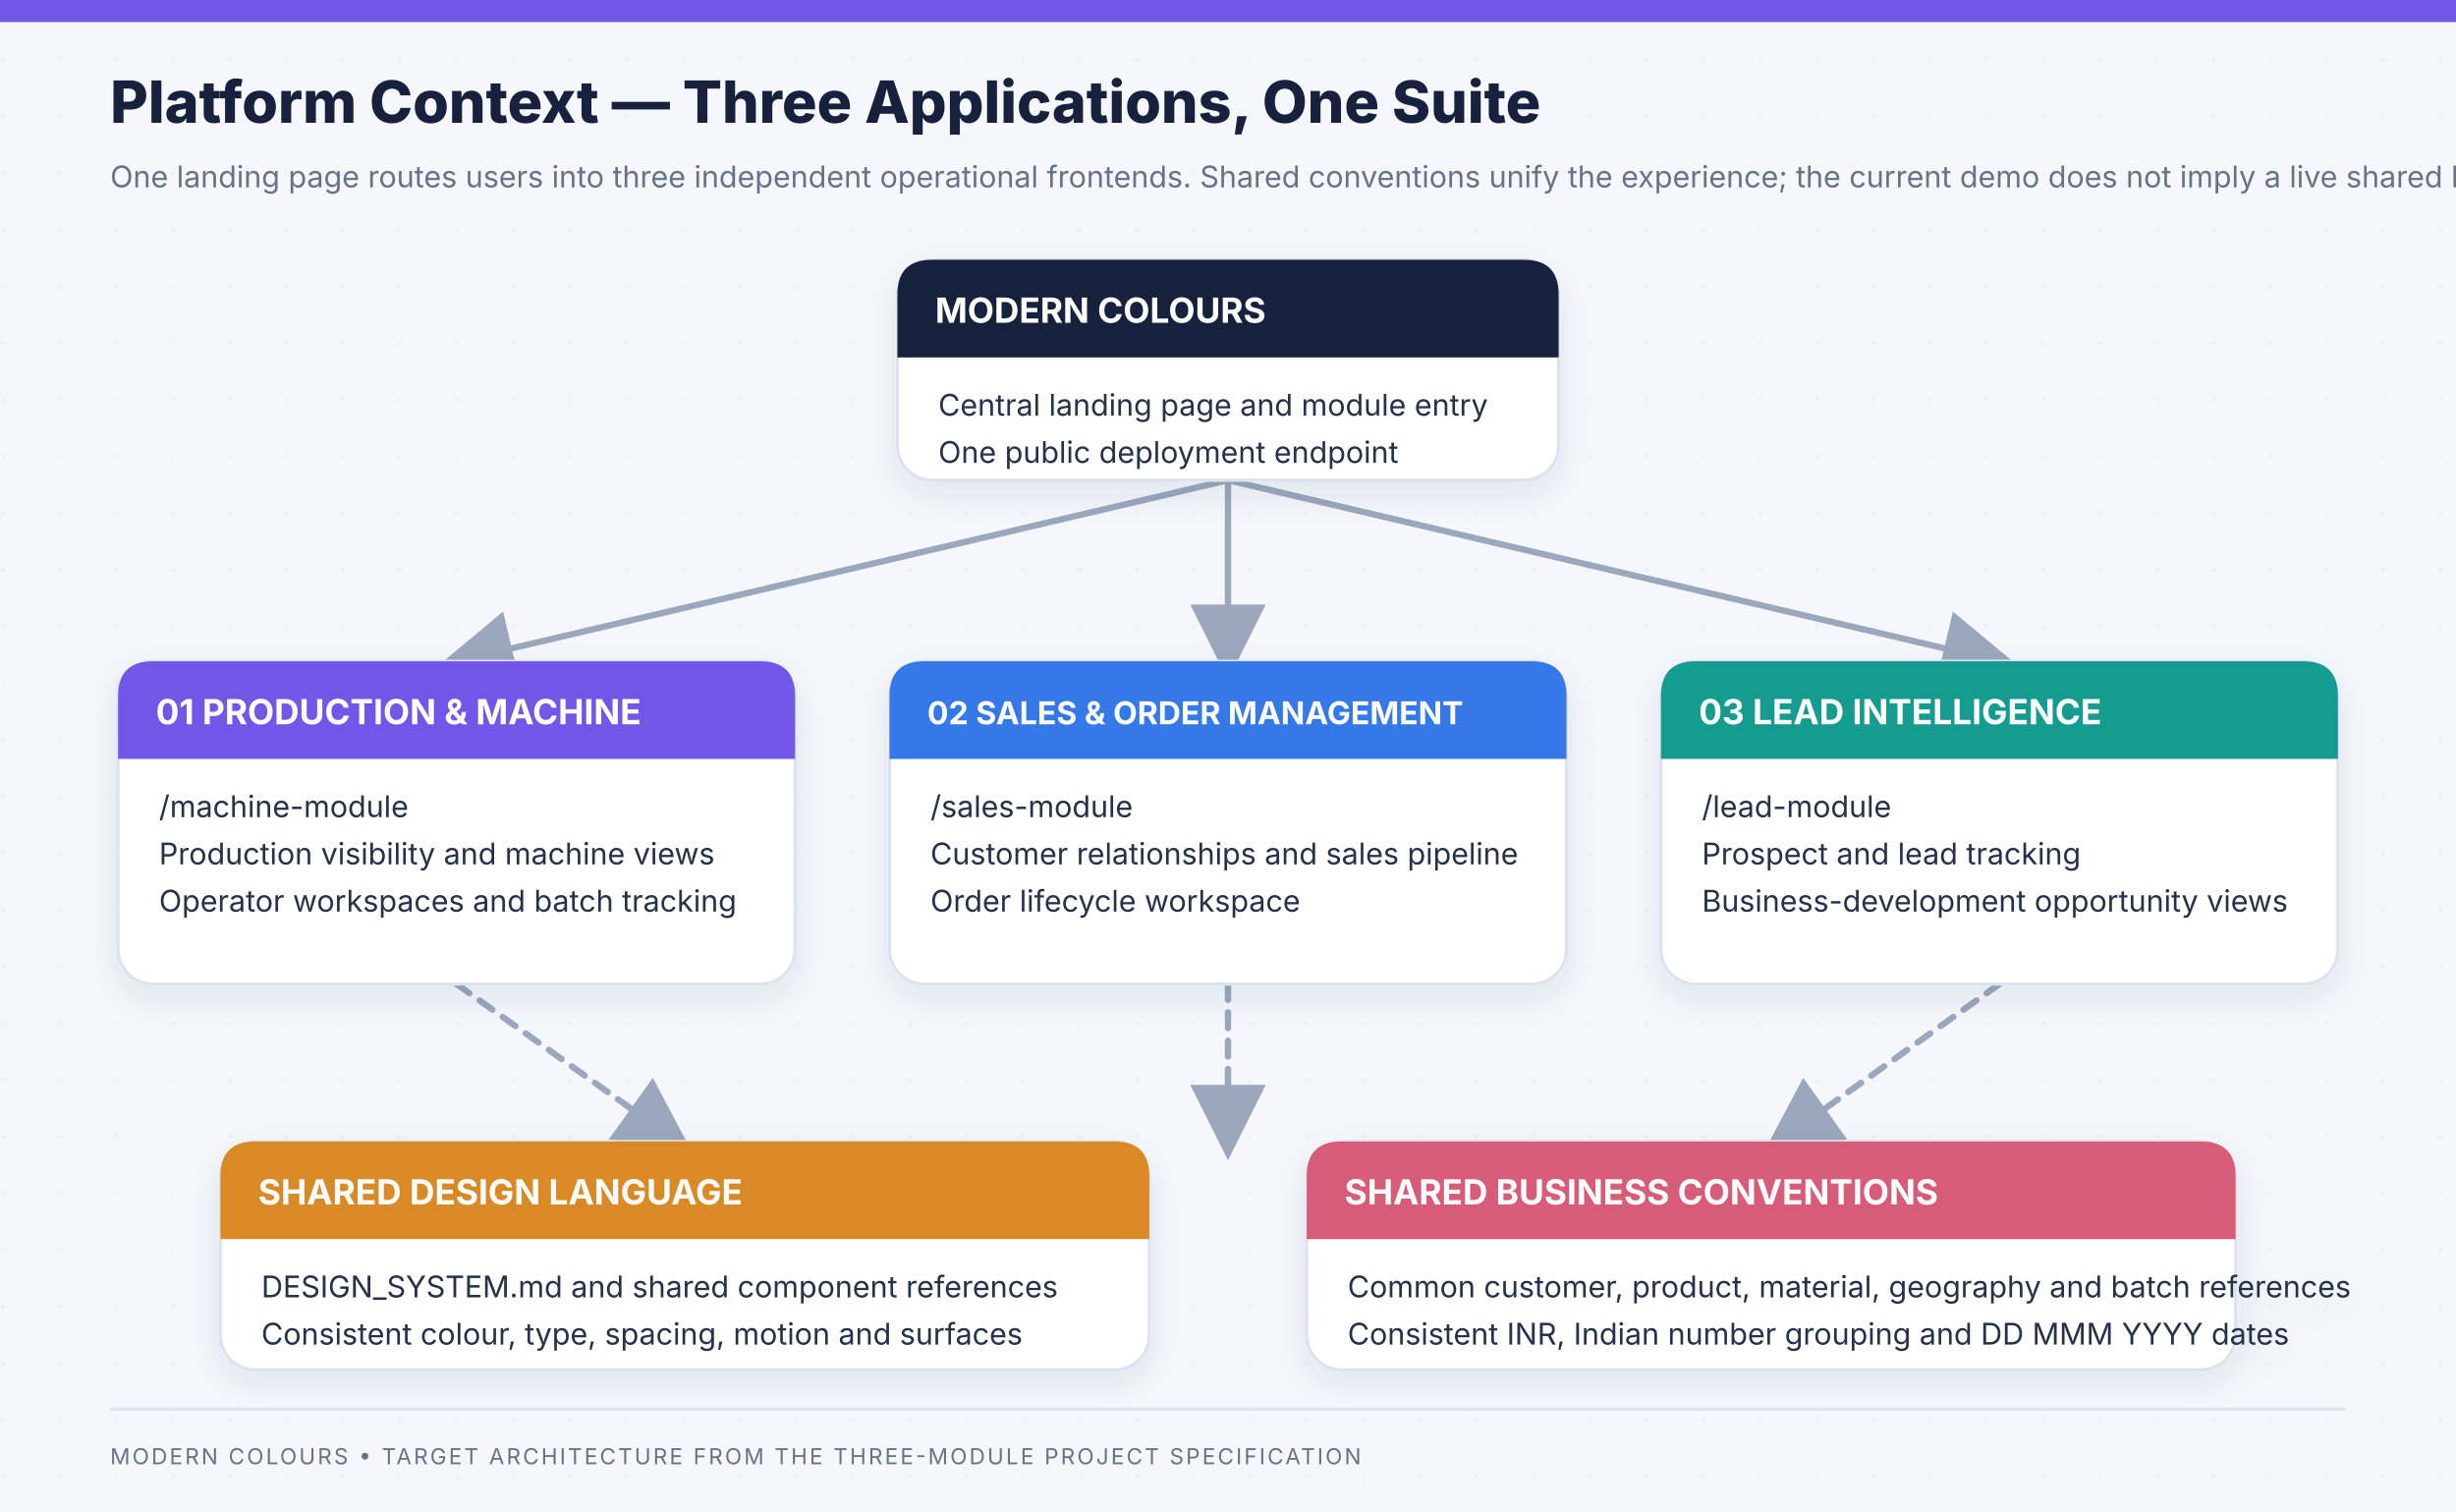
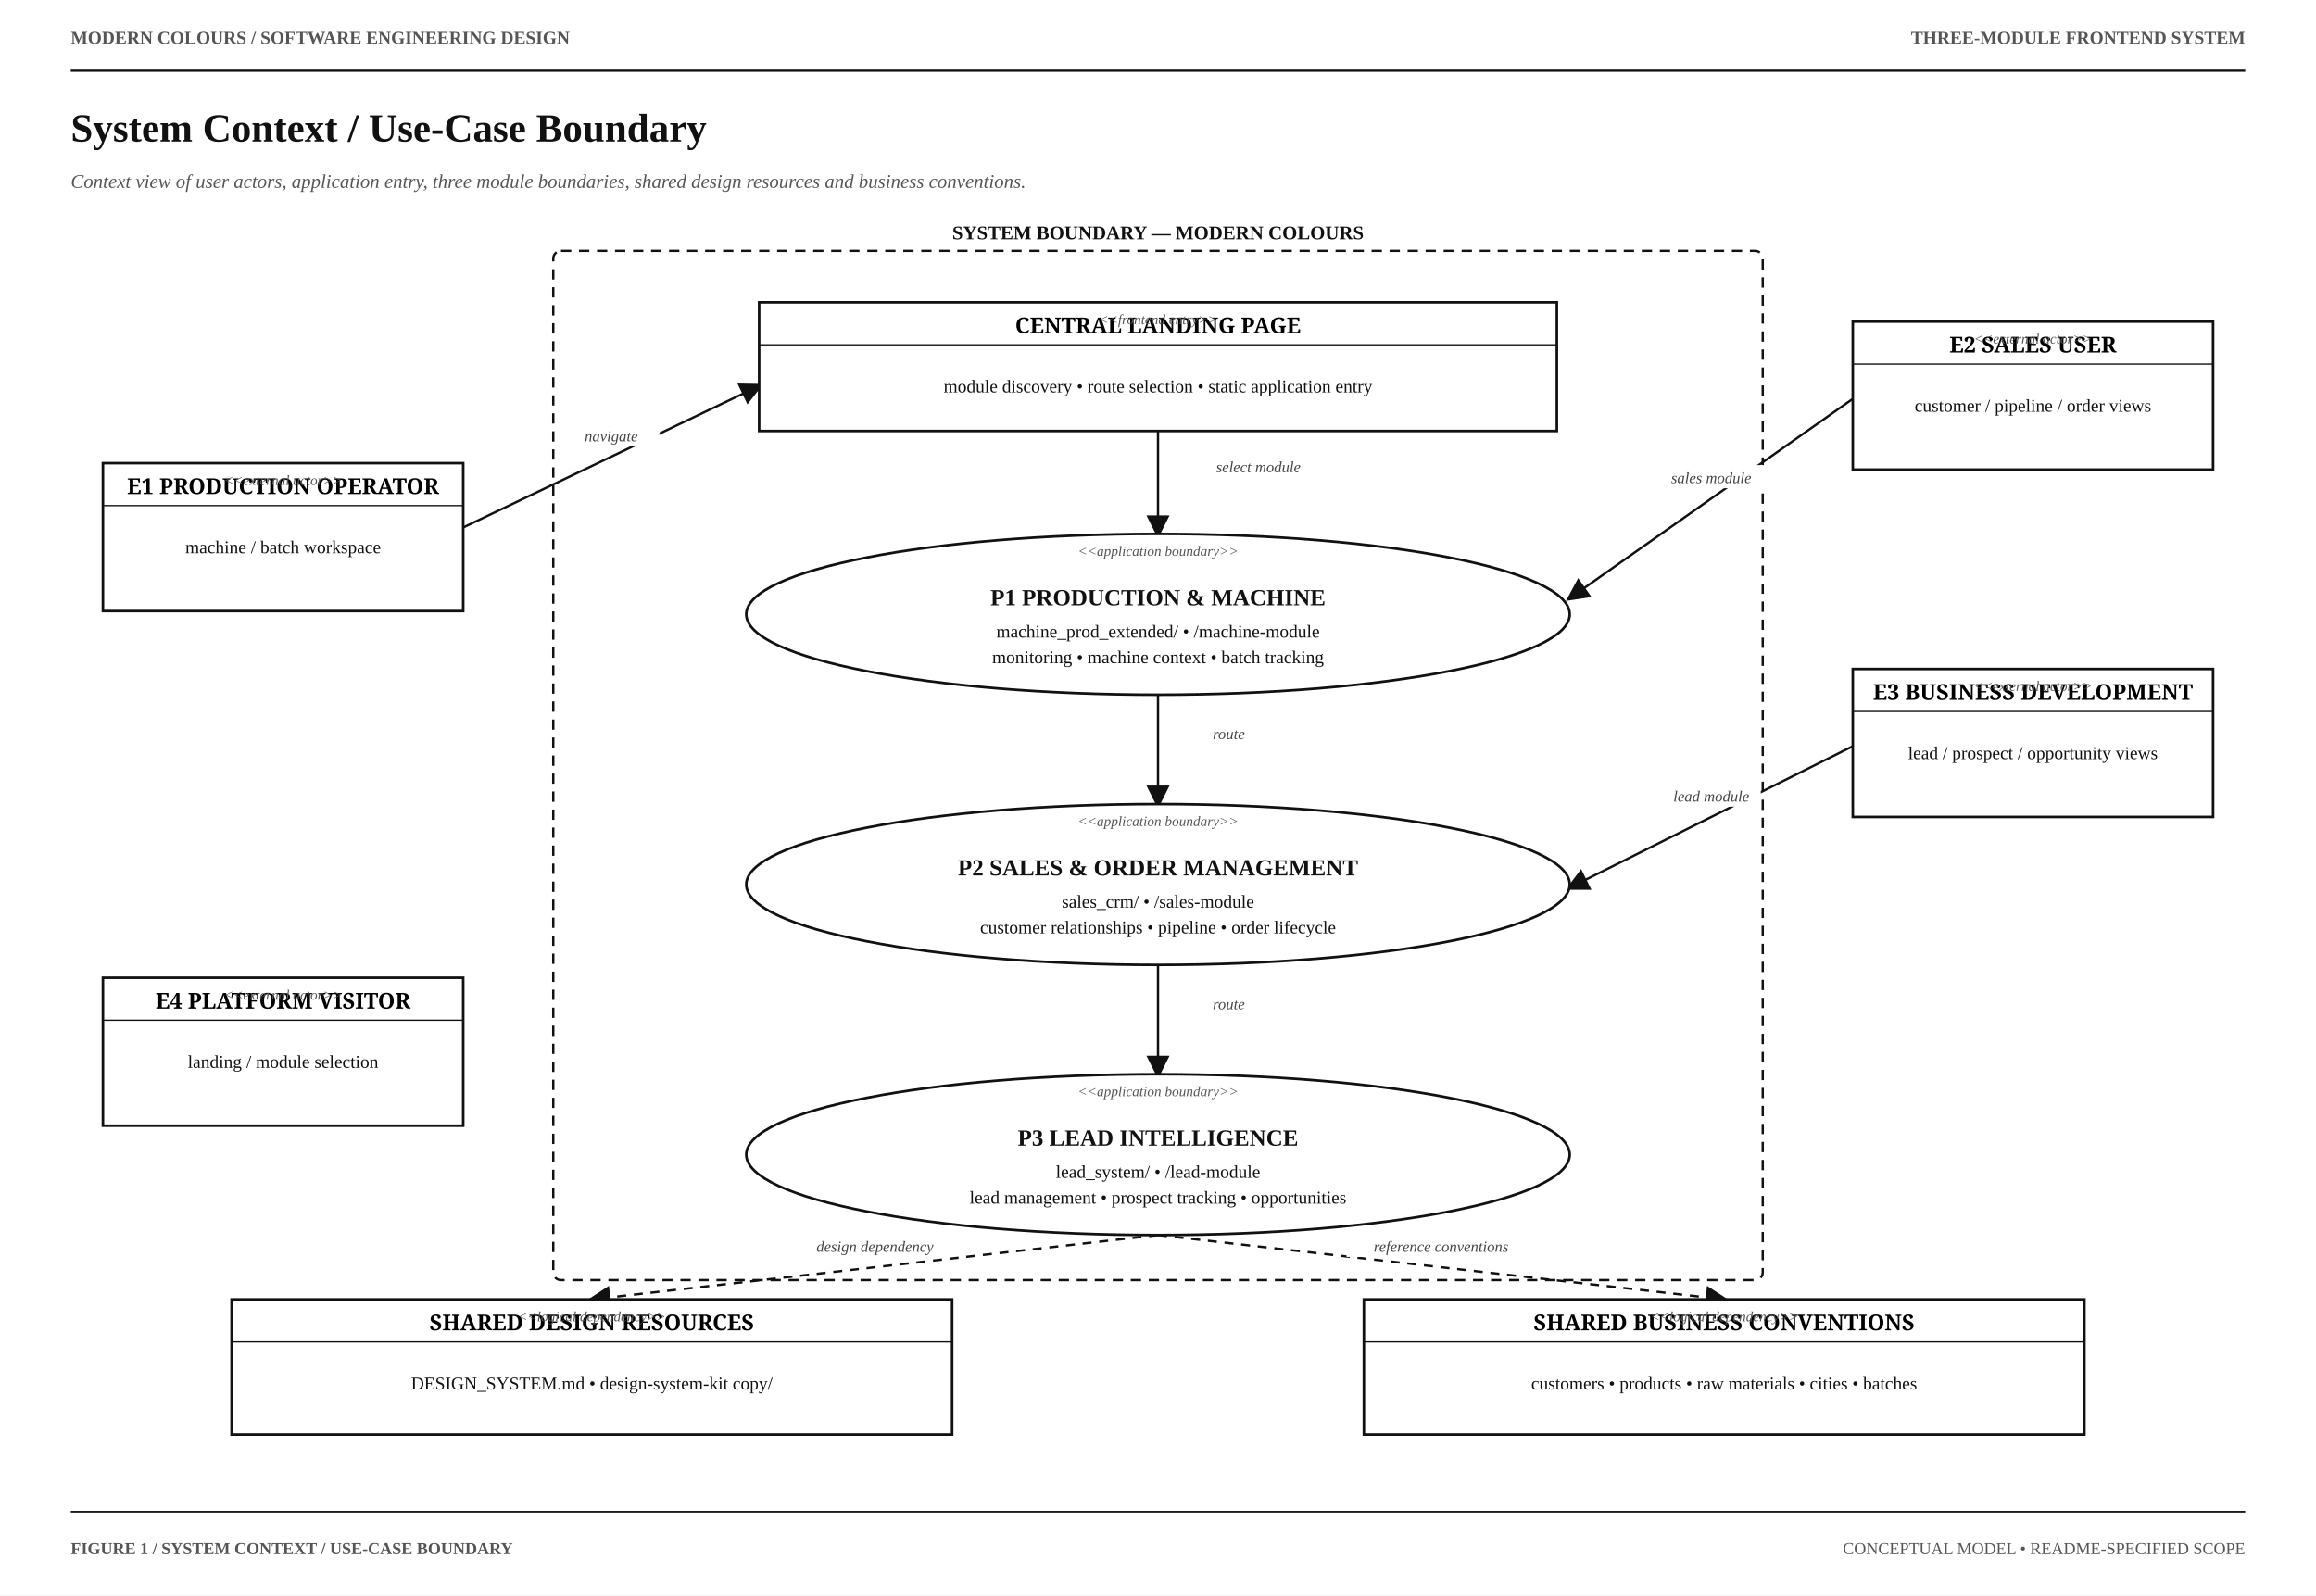
- <svg xmlns="http://www.w3.org/2000/svg" width="100%" viewBox="0 0 1560 960" role="img" aria-labelledby="title desc">
+ <svg xmlns="http://www.w3.org/2000/svg" width="100%" viewBox="0 0 1800 1240" role="img" aria-labelledby="ti de">
  <defs>
-     <filter id="shadow" x="-15%" y="-15%" width="130%" height="140%">
-       <feDropShadow dx="0" dy="8" stdDeviation="10" flood-color="#263657" flood-opacity=".09" />
-     </filter>
-     <marker id="arrow" markerWidth="12" markerHeight="12" refX="9" refY="6" orient="auto">
-       <path d="M0,0 L12,6 L0,12 Z" fill="#9AA7BD" />
+     <marker id="a" markerWidth="10" markerHeight="10" refX="8" refY="5" orient="auto">
+       <path d="M0 0L10 5L0 10Z" fill="#111" />
    </marker>
-     <pattern id="grid" width="36" height="36" patternUnits="userSpaceOnUse">
-       <circle cx="2" cy="2" r="1.2" fill="#E5EAF3" />
-     </pattern>
  </defs>
-   <rect width="1560" height="960" fill="#F5F7FC" />
-   <rect width="1560" height="960" fill="url(#grid)" opacity=".8" />
-   <rect x="0" y="0" width="1560" height="14" fill="#7157E8" />
-   <text x="70" y="78" font-family="Inter,Arial,sans-serif" font-size="37" font-weight="800" fill="#17213D">Platform Context — Three Applications, One Suite</text>
-   <text x="70" y="119" font-family="Inter,Arial,sans-serif" font-size="19" fill="#66728A">One landing page routes users into three independent operational frontends. Shared conventions unify the experience; the current demo does not imply a live shared backend.</text>
-   <path d="M 780 305 L 290 420" fill="none" stroke="#9AA7BD" stroke-width="4" stroke-linecap="round" marker-end="url(#arrow)" />
-   <path d="M 780 305 L 780 420" fill="none" stroke="#9AA7BD" stroke-width="4" stroke-linecap="round" marker-end="url(#arrow)" />
-   <path d="M 780 305 L 1270 420" fill="none" stroke="#9AA7BD" stroke-width="4" stroke-linecap="round" marker-end="url(#arrow)" />
-   <path d="M 290 625 L 430 725" fill="none" stroke="#9AA7BD" stroke-width="4" stroke-linecap="round" marker-end="url(#arrow)" stroke-dasharray="10 8" />
-   <path d="M 780 625 L 780 725" fill="none" stroke="#9AA7BD" stroke-width="4" stroke-linecap="round" marker-end="url(#arrow)" stroke-dasharray="10 8" />
-   <path d="M 1270 625 L 1130 725" fill="none" stroke="#9AA7BD" stroke-width="4" stroke-linecap="round" marker-end="url(#arrow)" stroke-dasharray="10 8" />
-   <g filter="url(#shadow)">
-     <rect x="570" y="165" width="420" height="140" rx="22" fill="#FFFFFF" stroke="#DCE3EF" stroke-width="2" />
-     <path d="M 592 165 H 968 Q 990 165 990 187 V 227 H 570 V 187 Q 570 165 592 165" fill="#17213D" />
-     <text x="594" y="205" font-family="Inter,Arial,sans-serif" font-size="22" font-weight="700" fill="#FFFFFF">MODERN COLOURS</text>
-     <text x="596" y="264" font-family="Inter,Arial,sans-serif" font-size="19" fill="#25304A">
-       <tspan x="596" dy="0">Central landing page and module entry</tspan>
-       <tspan x="596" dy="30">One public deployment endpoint</tspan>
-     </text>
-   </g>
-   <g filter="url(#shadow)">
-     <rect x="75" y="420" width="430" height="205" rx="22" fill="#FFFFFF" stroke="#DCE3EF" stroke-width="2" />
-     <path d="M 97 420 H 483 Q 505 420 505 442 V 482 H 75 V 442 Q 75 420 97 420" fill="#7157E8" />
-     <text x="99" y="460" font-family="Inter,Arial,sans-serif" font-size="22" font-weight="700" fill="#FFFFFF">01  PRODUCTION &amp; MACHINE</text>
-     <text x="101" y="519" font-family="Inter,Arial,sans-serif" font-size="19" fill="#25304A">
-       <tspan x="101" dy="0">/machine-module</tspan>
-       <tspan x="101" dy="30">Production visibility and machine views</tspan>
-       <tspan x="101" dy="30">Operator workspaces and batch tracking</tspan>
-     </text>
-   </g>
-   <g filter="url(#shadow)">
-     <rect x="565" y="420" width="430" height="205" rx="22" fill="#FFFFFF" stroke="#DCE3EF" stroke-width="2" />
-     <path d="M 587 420 H 973 Q 995 420 995 442 V 482 H 565 V 442 Q 565 420 587 420" fill="#3678E8" />
-     <text x="589" y="460" font-family="Inter,Arial,sans-serif" font-size="20" font-weight="700" fill="#FFFFFF">02  SALES &amp; ORDER MANAGEMENT</text>
-     <text x="591" y="519" font-family="Inter,Arial,sans-serif" font-size="19" fill="#25304A">
-       <tspan x="591" dy="0">/sales-module</tspan>
-       <tspan x="591" dy="30">Customer relationships and sales pipeline</tspan>
-       <tspan x="591" dy="30">Order lifecycle workspace</tspan>
-     </text>
-   </g>
-   <g filter="url(#shadow)">
-     <rect x="1055" y="420" width="430" height="205" rx="22" fill="#FFFFFF" stroke="#DCE3EF" stroke-width="2" />
-     <path d="M 1077 420 H 1463 Q 1485 420 1485 442 V 482 H 1055 V 442 Q 1055 420 1077 420" fill="#159B91" />
-     <text x="1079" y="460" font-family="Inter,Arial,sans-serif" font-size="22" font-weight="700" fill="#FFFFFF">03  LEAD INTELLIGENCE</text>
-     <text x="1081" y="519" font-family="Inter,Arial,sans-serif" font-size="19" fill="#25304A">
-       <tspan x="1081" dy="0">/lead-module</tspan>
-       <tspan x="1081" dy="30">Prospect and lead tracking</tspan>
-       <tspan x="1081" dy="30">Business-development opportunity views</tspan>
-     </text>
-   </g>
-   <g filter="url(#shadow)">
-     <rect x="140" y="725" width="590" height="145" rx="22" fill="#FFFFFF" stroke="#DCE3EF" stroke-width="2" />
-     <path d="M 162 725 H 708 Q 730 725 730 747 V 787 H 140 V 747 Q 140 725 162 725" fill="#D98A28" />
-     <text x="164" y="765" font-family="Inter,Arial,sans-serif" font-size="22" font-weight="700" fill="#FFFFFF">SHARED DESIGN LANGUAGE</text>
-     <text x="166" y="824" font-family="Inter,Arial,sans-serif" font-size="19" fill="#25304A">
-       <tspan x="166" dy="0">DESIGN_SYSTEM.md and shared component references</tspan>
-       <tspan x="166" dy="30">Consistent colour, type, spacing, motion and surfaces</tspan>
-     </text>
-   </g>
-   <g filter="url(#shadow)">
-     <rect x="830" y="725" width="590" height="145" rx="22" fill="#FFFFFF" stroke="#DCE3EF" stroke-width="2" />
-     <path d="M 852 725 H 1398 Q 1420 725 1420 747 V 787 H 830 V 747 Q 830 725 852 725" fill="#D65C78" />
-     <text x="854" y="765" font-family="Inter,Arial,sans-serif" font-size="22" font-weight="700" fill="#FFFFFF">SHARED BUSINESS CONVENTIONS</text>
-     <text x="856" y="824" font-family="Inter,Arial,sans-serif" font-size="19" fill="#25304A">
-       <tspan x="856" dy="0">Common customer, product, material, geography and batch references</tspan>
-       <tspan x="856" dy="30">Consistent INR, Indian number grouping and DD MMM YYYY dates</tspan>
-     </text>
-   </g>
-   <path d="M70 895 H1490" stroke="#DCE3EF" stroke-width="2" />
-   <text x="70" y="930" font-family="Inter,Arial,sans-serif" font-size="14" letter-spacing="1.4" fill="#66728A">MODERN COLOURS  •  TARGET ARCHITECTURE FROM THE THREE-MODULE PROJECT SPECIFICATION</text>
+   <rect width="1800" height="1240" fill="#fff" />
+   <text x="55" y="34" text-anchor="start" font-family="Georgia,'Times New Roman',serif" font-size="14" font-weight="700" fill="#555">MODERN COLOURS / SOFTWARE ENGINEERING DESIGN</text>
+   <text x="1745" y="34" text-anchor="end" font-family="Georgia,'Times New Roman',serif" font-size="14" font-weight="700" fill="#555">THREE-MODULE FRONTEND SYSTEM</text>
+   <path d="M55 55H1745" stroke="#111" stroke-width="1.7" />
+   <text x="55" y="110" text-anchor="start" font-family="Georgia,'Times New Roman',serif" font-size="31" font-weight="700" fill="#111">System Context / Use-Case Boundary</text>
+   <text x="55" y="146" text-anchor="start" font-family="Georgia,'Times New Roman',serif" font-size="15" font-weight="400" fill="#555" font-style="italic">Context view of user actors, application entry, three module boundaries, shared design resources and business conventions.</text>
+   <rect x="430" y="195" width="940" height="800" rx="6" fill="none" stroke="#111" stroke-width="1.8" stroke-dasharray="8 6" />
+   <text x="900" y="186" text-anchor="middle" font-family="Georgia,'Times New Roman',serif" font-size="15" font-weight="700" fill="#111">SYSTEM BOUNDARY — MODERN COLOURS</text>
+   <path d="M360 410 L590 300" fill="none" stroke="#111" stroke-width="1.8" marker-end="url(#a)" />
+   <rect x="437.5" y="329" width="75" height="18" fill="#fff" />
+   <text x="475" y="343" text-anchor="middle" font-family="Georgia,'Times New Roman',serif" font-size="12" font-weight="400" fill="#444" font-style="italic">navigate</text>
+   <path d="M900 335 L900 415" fill="none" stroke="#111" stroke-width="1.8" marker-end="url(#a)" />
+   <rect x="932.5" y="353" width="91" height="18" fill="#fff" />
+   <text x="978" y="367" text-anchor="middle" font-family="Georgia,'Times New Roman',serif" font-size="12" font-weight="400" fill="#444" font-style="italic">select module</text>
+   <path d="M900 540 L900 625" fill="none" stroke="#111" stroke-width="1.8" marker-end="url(#a)" />
+   <rect x="917.5" y="560.5" width="75" height="18" fill="#fff" />
+   <text x="955" y="574.5" text-anchor="middle" font-family="Georgia,'Times New Roman',serif" font-size="12" font-weight="400" fill="#444" font-style="italic">route</text>
+   <path d="M900 750 L900 835" fill="none" stroke="#111" stroke-width="1.8" marker-end="url(#a)" />
+   <rect x="917.5" y="770.5" width="75" height="18" fill="#fff" />
+   <text x="955" y="784.5" text-anchor="middle" font-family="Georgia,'Times New Roman',serif" font-size="12" font-weight="400" fill="#444" font-style="italic">route</text>
+   <path d="M900 960 L460 1010" fill="none" stroke="#111" stroke-width="1.8" stroke-dasharray="7 6" marker-end="url(#a)" />
+   <rect x="620.5" y="959" width="119" height="18" fill="#fff" />
+   <text x="680" y="973" text-anchor="middle" font-family="Georgia,'Times New Roman',serif" font-size="12" font-weight="400" fill="#444" font-style="italic">design dependency</text>
+   <path d="M900 960 L1340 1010" fill="none" stroke="#111" stroke-width="1.8" stroke-dasharray="7 6" marker-end="url(#a)" />
+   <rect x="1046.5" y="959" width="147" height="18" fill="#fff" />
+   <text x="1120" y="973" text-anchor="middle" font-family="Georgia,'Times New Roman',serif" font-size="12" font-weight="400" fill="#444" font-style="italic">reference conventions</text>
+   <path d="M1440 310 L1220 465" fill="none" stroke="#111" stroke-width="1.8" marker-end="url(#a)" />
+   <rect x="1288" y="361.5" width="84" height="18" fill="#fff" />
+   <text x="1330" y="375.5" text-anchor="middle" font-family="Georgia,'Times New Roman',serif" font-size="12" font-weight="400" fill="#444" font-style="italic">sales module</text>
+   <path d="M1440 580 L1220 690" fill="none" stroke="#111" stroke-width="1.8" marker-end="url(#a)" />
+   <rect x="1291.5" y="609" width="77" height="18" fill="#fff" />
+   <text x="1330" y="623" text-anchor="middle" font-family="Georgia,'Times New Roman',serif" font-size="12" font-weight="400" fill="#444" font-style="italic">lead module</text>
+   <rect x="80" y="360" width="280" height="115" fill="#fff" stroke="#111" stroke-width="2" />
+   <line x1="80" y1="393" x2="360" y2="393" stroke="#111" />
+   <text x="220" y="384" text-anchor="middle" font-family="Georgia" font-size="17" font-weight="700">E1  PRODUCTION OPERATOR</text>
+   <text x="220" y="377" text-anchor="middle" font-family="Georgia,'Times New Roman',serif" font-size="11" font-weight="400" fill="#555" font-style="italic">&lt;&lt;external actor&gt;&gt;</text>
+   <text x="220" y="430" text-anchor="middle" font-family="Georgia,'Times New Roman',serif" font-size="14" font-weight="400" fill="#111">machine / batch workspace</text>
+   <rect x="1440" y="250" width="280" height="115" fill="#fff" stroke="#111" stroke-width="2" />
+   <line x1="1440" y1="283" x2="1720" y2="283" stroke="#111" />
+   <text x="1580" y="274" text-anchor="middle" font-family="Georgia" font-size="17" font-weight="700">E2  SALES USER</text>
+   <text x="1580" y="267" text-anchor="middle" font-family="Georgia,'Times New Roman',serif" font-size="11" font-weight="400" fill="#555" font-style="italic">&lt;&lt;external actor&gt;&gt;</text>
+   <text x="1580" y="320" text-anchor="middle" font-family="Georgia,'Times New Roman',serif" font-size="14" font-weight="400" fill="#111">customer / pipeline / order views</text>
+   <rect x="1440" y="520" width="280" height="115" fill="#fff" stroke="#111" stroke-width="2" />
+   <line x1="1440" y1="553" x2="1720" y2="553" stroke="#111" />
+   <text x="1580" y="544" text-anchor="middle" font-family="Georgia" font-size="17" font-weight="700">E3  BUSINESS DEVELOPMENT</text>
+   <text x="1580" y="537" text-anchor="middle" font-family="Georgia,'Times New Roman',serif" font-size="11" font-weight="400" fill="#555" font-style="italic">&lt;&lt;external actor&gt;&gt;</text>
+   <text x="1580" y="590" text-anchor="middle" font-family="Georgia,'Times New Roman',serif" font-size="14" font-weight="400" fill="#111">lead / prospect / opportunity views</text>
+   <rect x="80" y="760" width="280" height="115" fill="#fff" stroke="#111" stroke-width="2" />
+   <line x1="80" y1="793" x2="360" y2="793" stroke="#111" />
+   <text x="220" y="784" text-anchor="middle" font-family="Georgia" font-size="17" font-weight="700">E4  PLATFORM VISITOR</text>
+   <text x="220" y="777" text-anchor="middle" font-family="Georgia,'Times New Roman',serif" font-size="11" font-weight="400" fill="#555" font-style="italic">&lt;&lt;external actor&gt;&gt;</text>
+   <text x="220" y="830" text-anchor="middle" font-family="Georgia,'Times New Roman',serif" font-size="14" font-weight="400" fill="#111">landing / module selection</text>
+   <rect x="590" y="235" width="620" height="100" fill="#fff" stroke="#111" stroke-width="2" />
+   <line x1="590" y1="268" x2="1210" y2="268" stroke="#111" />
+   <text x="900" y="259" text-anchor="middle" font-family="Georgia" font-size="17" font-weight="700">CENTRAL LANDING PAGE</text>
+   <text x="900" y="252" text-anchor="middle" font-family="Georgia,'Times New Roman',serif" font-size="11" font-weight="400" fill="#555" font-style="italic">&lt;&lt;frontend entry&gt;&gt;</text>
+   <text x="900" y="305" text-anchor="middle" font-family="Georgia,'Times New Roman',serif" font-size="14" font-weight="400" fill="#111">module discovery • route selection • static application entry</text>
+   <ellipse cx="900" cy="477.5" rx="320" ry="62.5" fill="#fff" stroke="#111" stroke-width="2" />
+   <text x="900" y="432" text-anchor="middle" font-family="Georgia,'Times New Roman',serif" font-size="11" font-weight="400" fill="#555" font-style="italic">&lt;&lt;application boundary&gt;&gt;</text>
+   <text x="900" y="470.5" text-anchor="middle" font-family="Georgia,'Times New Roman',serif" font-size="18" font-weight="700" fill="#111">P1  PRODUCTION &amp; MACHINE</text>
+   <text x="900" y="495.5" text-anchor="middle" font-family="Georgia,'Times New Roman',serif" font-size="14" font-weight="400" fill="#111">machine_prod_extended/ • /machine-module</text>
+   <text x="900" y="515.5" text-anchor="middle" font-family="Georgia,'Times New Roman',serif" font-size="14" font-weight="400" fill="#111">monitoring • machine context • batch tracking</text>
+   <ellipse cx="900" cy="687.5" rx="320" ry="62.5" fill="#fff" stroke="#111" stroke-width="2" />
+   <text x="900" y="642" text-anchor="middle" font-family="Georgia,'Times New Roman',serif" font-size="11" font-weight="400" fill="#555" font-style="italic">&lt;&lt;application boundary&gt;&gt;</text>
+   <text x="900" y="680.5" text-anchor="middle" font-family="Georgia,'Times New Roman',serif" font-size="18" font-weight="700" fill="#111">P2  SALES &amp; ORDER MANAGEMENT</text>
+   <text x="900" y="705.5" text-anchor="middle" font-family="Georgia,'Times New Roman',serif" font-size="14" font-weight="400" fill="#111">sales_crm/ • /sales-module</text>
+   <text x="900" y="725.5" text-anchor="middle" font-family="Georgia,'Times New Roman',serif" font-size="14" font-weight="400" fill="#111">customer relationships • pipeline • order lifecycle</text>
+   <ellipse cx="900" cy="897.5" rx="320" ry="62.5" fill="#fff" stroke="#111" stroke-width="2" />
+   <text x="900" y="852" text-anchor="middle" font-family="Georgia,'Times New Roman',serif" font-size="11" font-weight="400" fill="#555" font-style="italic">&lt;&lt;application boundary&gt;&gt;</text>
+   <text x="900" y="890.5" text-anchor="middle" font-family="Georgia,'Times New Roman',serif" font-size="18" font-weight="700" fill="#111">P3  LEAD INTELLIGENCE</text>
+   <text x="900" y="915.5" text-anchor="middle" font-family="Georgia,'Times New Roman',serif" font-size="14" font-weight="400" fill="#111">lead_system/ • /lead-module</text>
+   <text x="900" y="935.5" text-anchor="middle" font-family="Georgia,'Times New Roman',serif" font-size="14" font-weight="400" fill="#111">lead management • prospect tracking • opportunities</text>
+   <rect x="180" y="1010" width="560" height="105" fill="#fff" stroke="#111" stroke-width="2" />
+   <line x1="180" y1="1043" x2="740" y2="1043" stroke="#111" />
+   <text x="460" y="1034" text-anchor="middle" font-family="Georgia" font-size="17" font-weight="700">SHARED DESIGN RESOURCES</text>
+   <text x="460" y="1027" text-anchor="middle" font-family="Georgia,'Times New Roman',serif" font-size="11" font-weight="400" fill="#555" font-style="italic">&lt;&lt;logical dependency&gt;&gt;</text>
+   <text x="460" y="1080" text-anchor="middle" font-family="Georgia,'Times New Roman',serif" font-size="14" font-weight="400" fill="#111">DESIGN_SYSTEM.md • design-system-kit copy/</text>
+   <rect x="1060" y="1010" width="560" height="105" fill="#fff" stroke="#111" stroke-width="2" />
+   <line x1="1060" y1="1043" x2="1620" y2="1043" stroke="#111" />
+   <text x="1340" y="1034" text-anchor="middle" font-family="Georgia" font-size="17" font-weight="700">SHARED BUSINESS CONVENTIONS</text>
+   <text x="1340" y="1027" text-anchor="middle" font-family="Georgia,'Times New Roman',serif" font-size="11" font-weight="400" fill="#555" font-style="italic">&lt;&lt;logical dependency&gt;&gt;</text>
+   <text x="1340" y="1080" text-anchor="middle" font-family="Georgia,'Times New Roman',serif" font-size="14" font-weight="400" fill="#111">customers • products • raw materials • cities • batches</text>
+   <path d="M55 1175H1745" stroke="#111" stroke-width="1.3" />
+   <text x="55" y="1208" text-anchor="start" font-family="Georgia,'Times New Roman',serif" font-size="13" font-weight="700" fill="#555">FIGURE 1 / SYSTEM CONTEXT / USE-CASE BOUNDARY</text>
+   <text x="1745" y="1208" text-anchor="end" font-family="Georgia,'Times New Roman',serif" font-size="13" font-weight="400" fill="#555">CONCEPTUAL MODEL • README-SPECIFIED SCOPE</text>
</svg>
